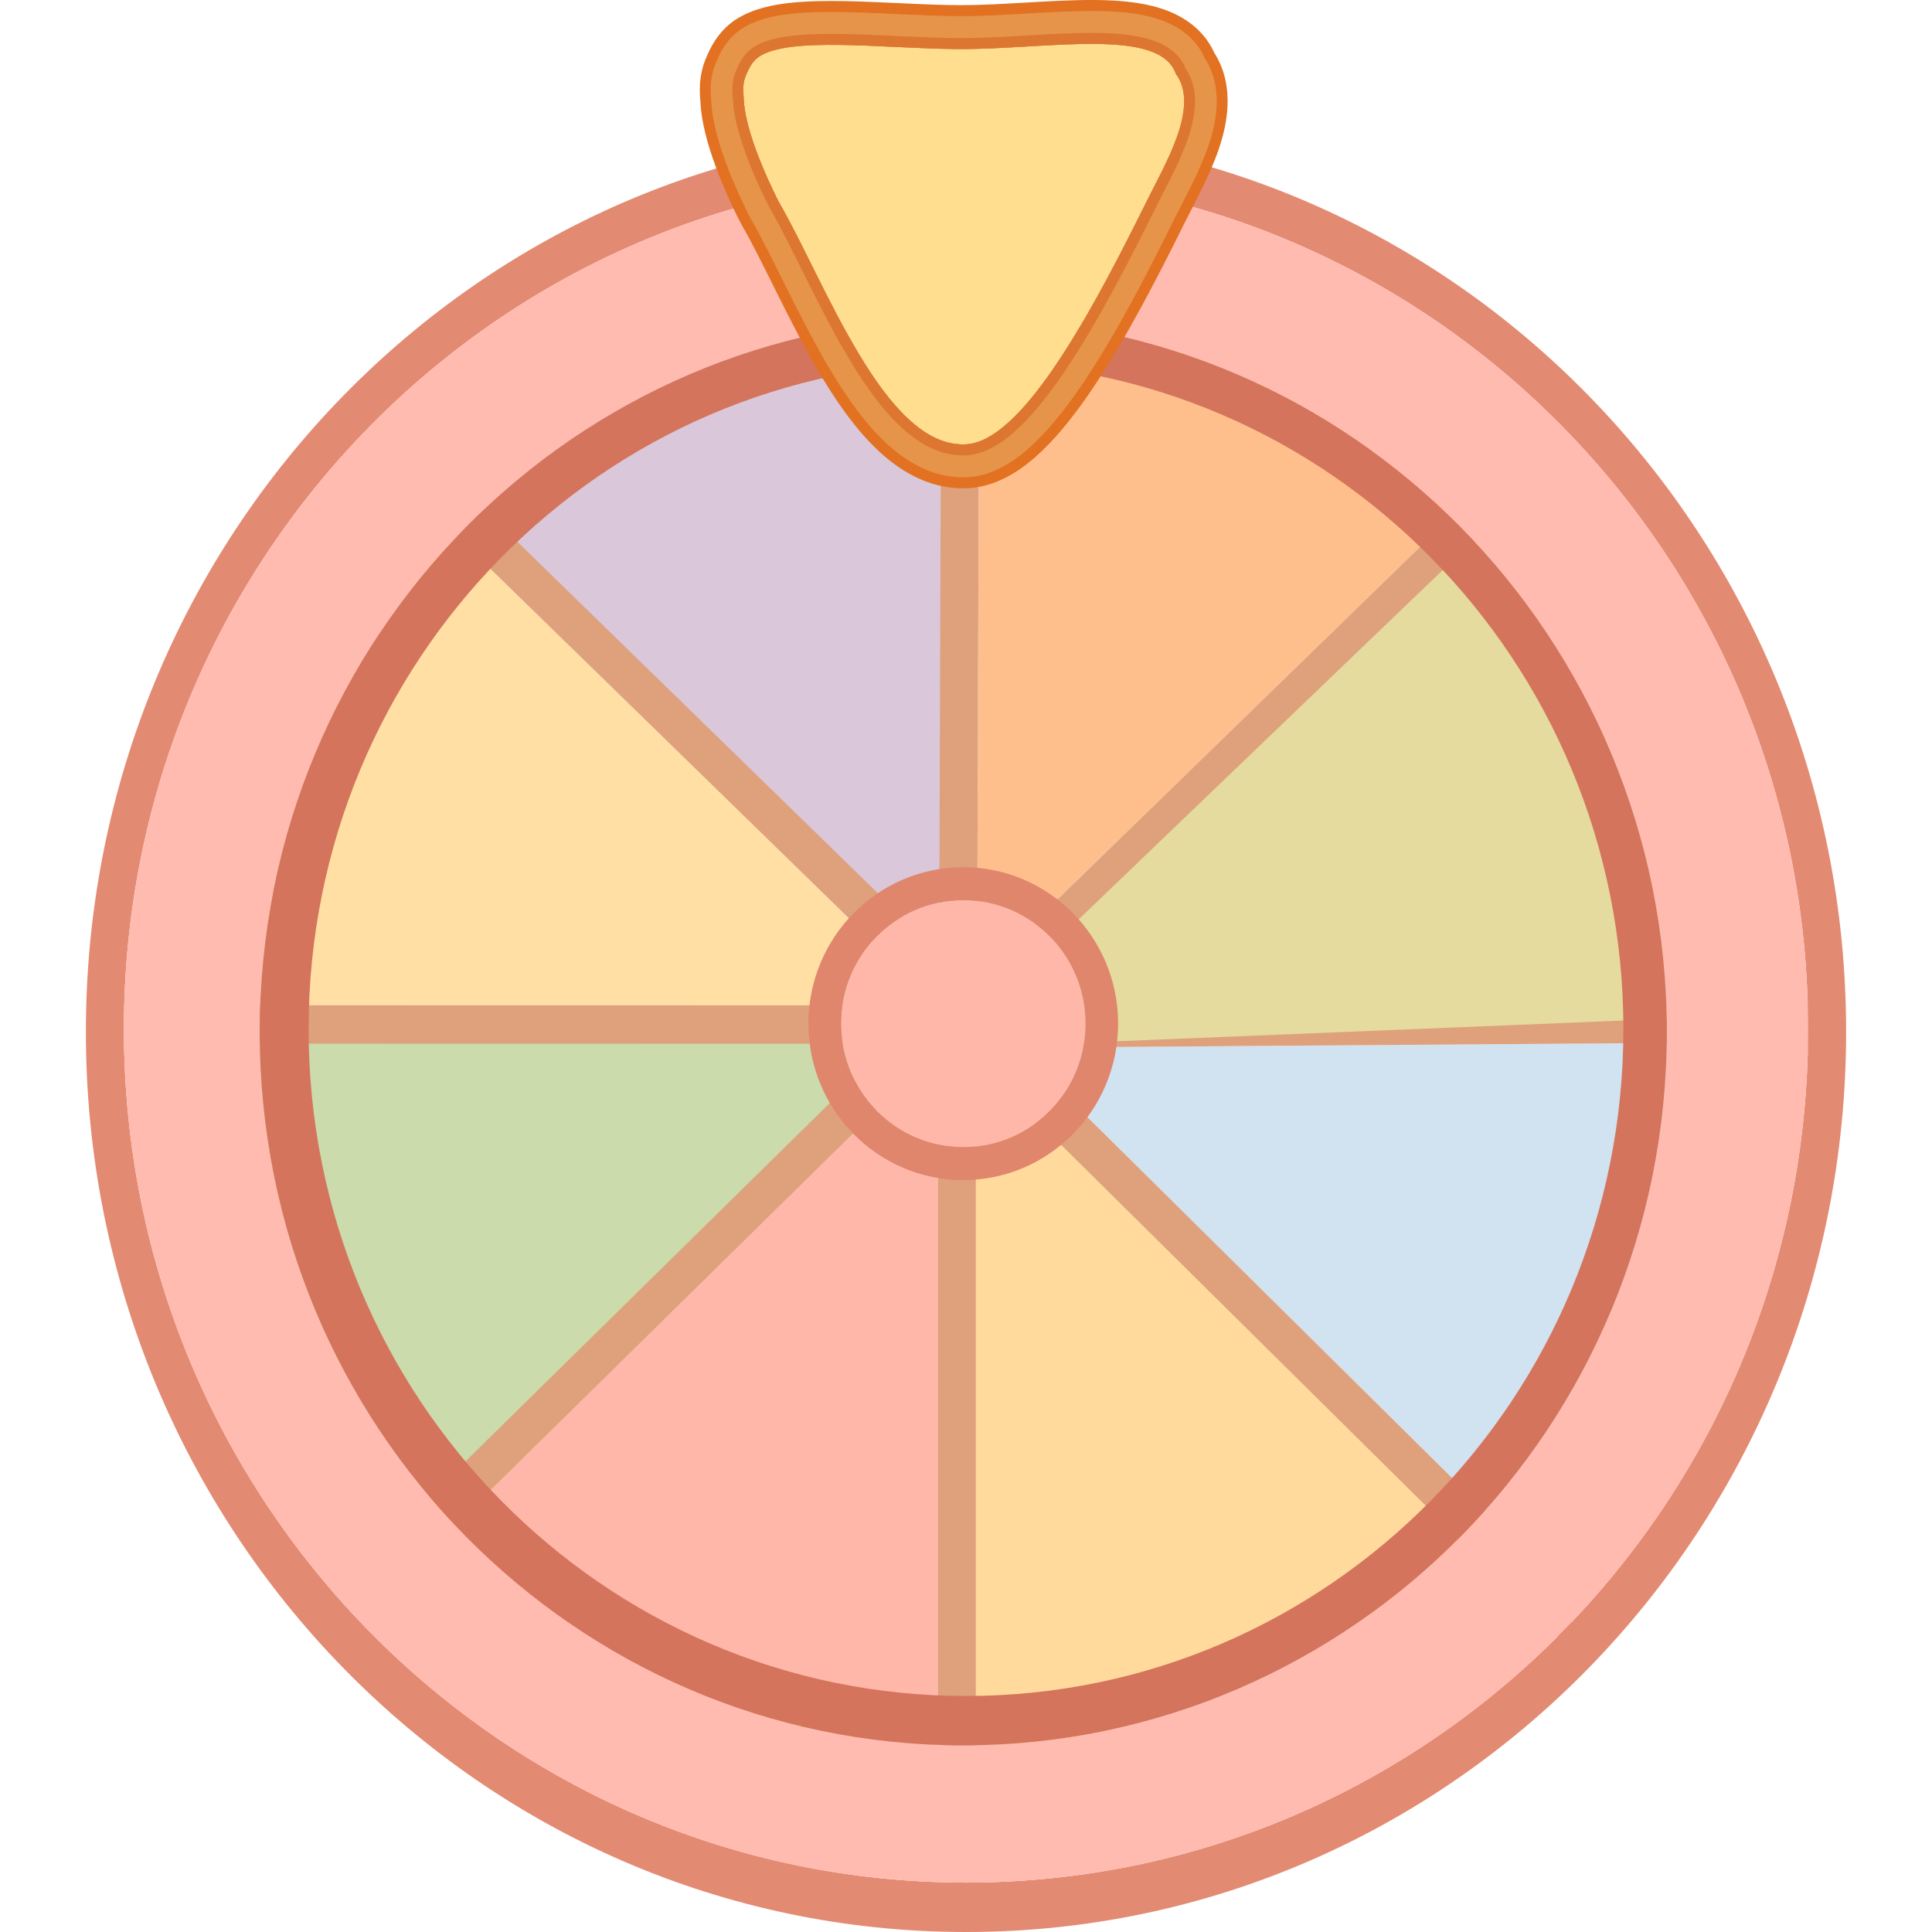
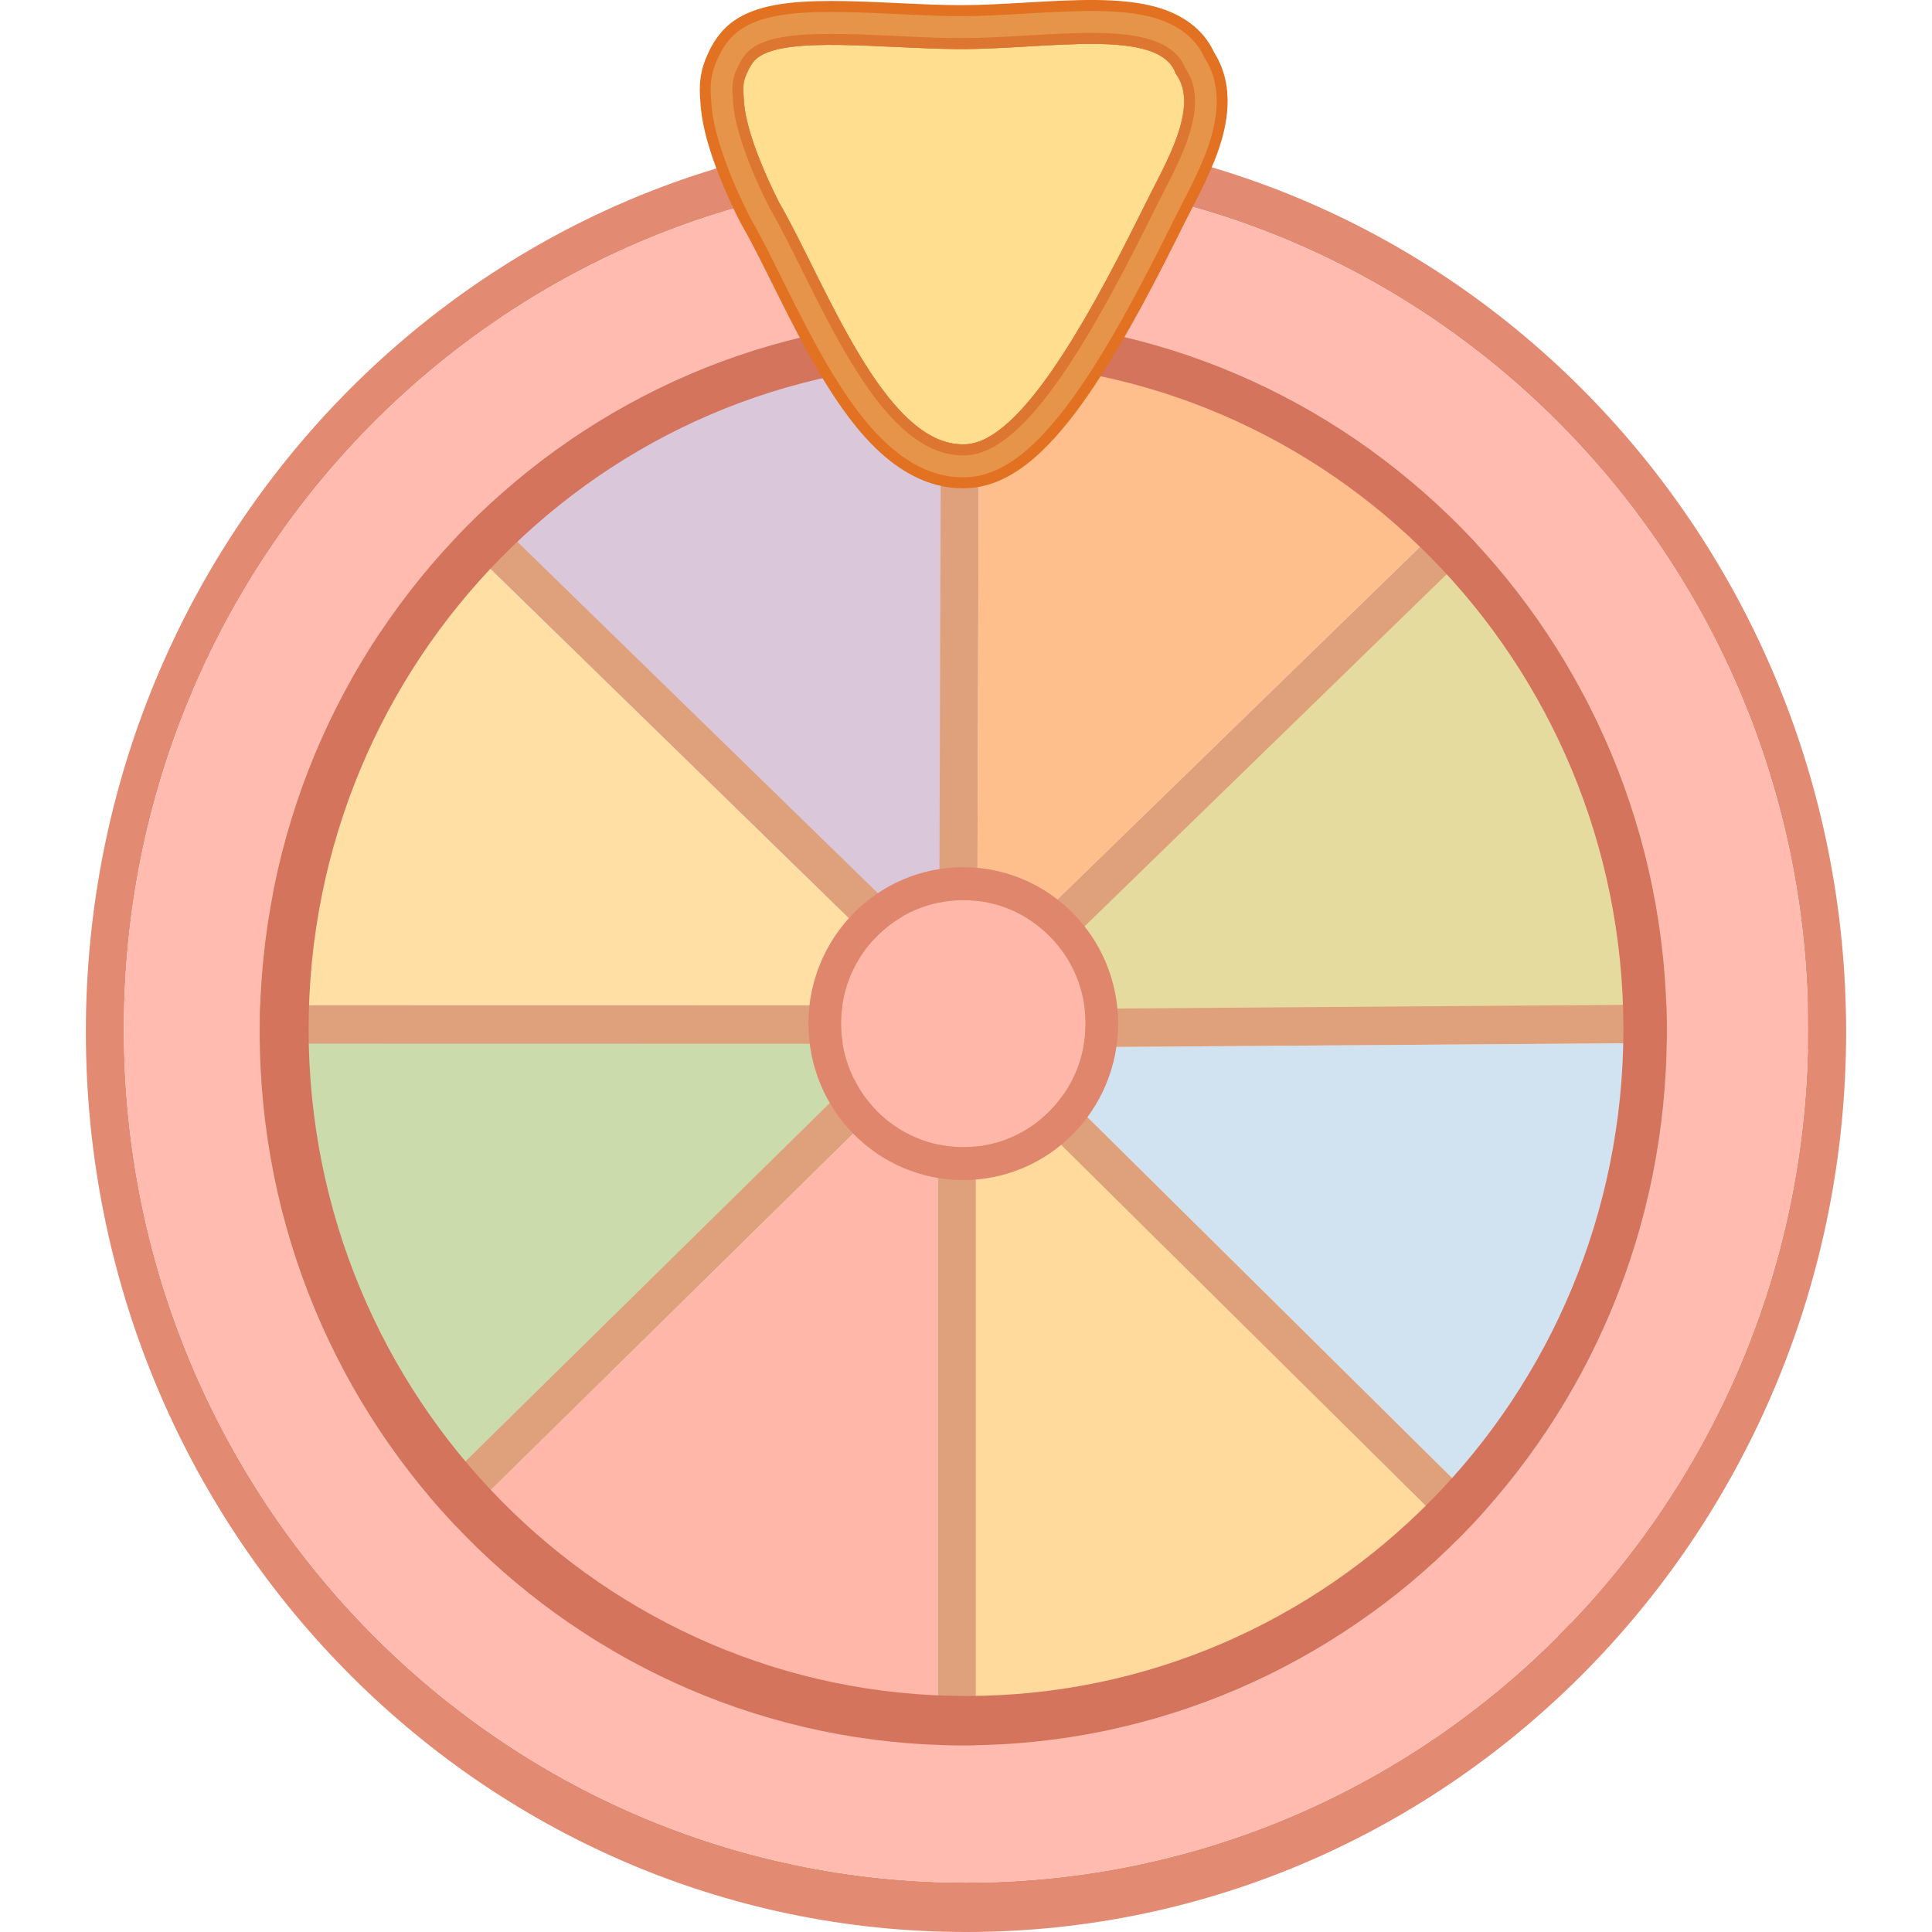
<svg xmlns="http://www.w3.org/2000/svg" viewBox="0 0 45 45" fill="none">
  <g>
-     <path d="M9.741 10.419L21.87 22.308L22.057 4.858L9.741 10.419Z" fill="#DAC7DA" />
-     <path d="M22.55 23.745L34.838 36.261L22.608 41.77L22.579 32.566L22.55 23.745Z" fill="#FFDA9C" />
-     <path d="M35.85 11.122L21.994 24.418L41.397 23.623L35.85 11.122Z" fill="#E5DB9E" />
-     <path d="M21.441 24.185L9.293 36.195L3.645 24.185L12.756 24.099L21.441 24.185Z" fill="#CBDBAB" />
-     <path d="M21.842 42.139L21.842 24.467L9.364 36.74L21.842 42.139Z" fill="#FFB7A9" />
+     <path class="dark-color-1" d="M9.741 10.419L21.87 22.308L22.057 4.858L9.741 10.419Z" fill="#DAC7DA" />
+     <path class="dark-color-1" d="M22.55 23.745L34.838 36.261L22.608 41.77L22.579 32.566L22.55 23.745Z" fill="#FFDA9C" />
+     <path class="dark-color-3" d="M35.85 11.122L21.994 24.418L41.397 23.623L35.85 11.122Z" fill="#E5DB9E" />
+     <path class="dark-color-3" d="M21.441 24.185L9.293 36.195L3.645 24.185L12.756 24.099L21.441 24.185Z" fill="#CBDBAB" />
+     <path class="dark-color-2" d="M21.842 42.139L21.842 24.467L9.364 36.74L21.842 42.139Z" fill="#FFB7A9" />
    <path d="M22.728 43.496L7.795 37.035L22.728 22.347L22.728 43.496ZM9.364 36.74L21.842 42.139L21.842 24.467L9.364 36.74Z" fill="#DEA17C" />
-     <path d="M5.29 23.413L21.852 23.416L10.027 11.89L5.29 23.413Z" fill="#FFDFA3" />
+     <path class="dark-color-2" d="M5.29 23.413L21.852 23.416L10.027 11.89L5.29 23.413Z" fill="#FFDFA3" />
    <path d="M3.963 24.308L9.707 10.335L24.046 24.312L3.963 24.308ZM10.027 11.89L5.29 23.413L21.852 23.416L10.027 11.89Z" fill="#DEA17C" />
-     <path d="M22.759 22.768L22.81 6.766L34.356 11.491L22.759 22.768Z" fill="#FFBF8D" />
+     <path class="dark-color-2" d="M22.759 22.768L22.81 6.766L34.356 11.491L22.759 22.768Z" fill="#FFBF8D" />
    <path d="M21.929 5.44L35.954 11.179L21.867 24.878L21.929 5.44ZM34.356 11.491L22.81 6.766L22.759 22.768L34.356 11.491Z" fill="#DEA17C" />
-     <path d="M23.694 24.402L41.22 24.275L36.095 36.675L23.694 24.402Z" fill="#D1E2F1" />
+     <path class="dark-color-2" d="M23.694 24.402L41.22 24.275L36.095 36.675L23.694 24.402Z" fill="#D1E2F1" />
    <path d="M42.554 23.37L36.409 38.238L21.54 23.523L42.554 23.37ZM36.095 36.675L41.22 24.275L23.694 24.402L36.095 36.675Z" fill="#DEA17C" />
-     <path d="M35.85 11.122L21.994 24.418L41.397 23.623L35.85 11.122Z" fill="#E5DB9E" />
-     <path d="M21.842 42.139L21.842 24.467L9.364 36.74L21.842 42.139Z" fill="#FFB7A9" />
    <animateTransform keyTimes="0; 0.33; 0.40; 0.90; 1" values="0 22.5 22.5;15 22.5 22.5;15 22.5 22.5; -15 22.5 22.5; 0 22.5 22.5" dur="4s" repeatCount="indefinite" type="rotate" attributeName="transform" />
  </g>
  <path d="M22.5 3.068C33.822 3.068 43 12.455 43 24.034C43 35.613 33.822 45 22.5 45C11.178 45 2 35.613 2 24.034C2 12.455 11.178 3.068 22.5 3.068ZM22.5 4.091C11.667 4.091 2.886 12.991 2.886 23.97C2.886 34.949 11.667 43.849 22.5 43.849C33.333 43.849 42.114 34.949 42.114 23.97C42.114 12.991 33.333 4.091 22.5 4.091Z" fill="#E38A72" />
-   <path d="M22.5 4.091C33.333 4.091 42.114 12.991 42.114 23.97C42.114 34.949 33.333 43.849 22.5 43.849C11.667 43.849 2.886 34.949 2.886 23.97C2.886 12.991 11.667 4.091 22.5 4.091ZM22.437 7.415C13.386 7.415 6.049 14.855 6.049 24.034C6.049 33.213 13.386 40.653 22.437 40.653C31.487 40.653 38.824 33.213 38.824 24.034C38.824 14.855 31.487 7.415 22.437 7.415Z" fill="#FFBBB0" />
+   <path class="dark-color-1" d="M22.5 4.091C33.333 4.091 42.114 12.991 42.114 23.97C42.114 34.949 33.333 43.849 22.5 43.849C11.667 43.849 2.886 34.949 2.886 23.97C2.886 12.991 11.667 4.091 22.5 4.091ZM22.437 7.415C13.386 7.415 6.049 14.855 6.049 24.034C6.049 33.213 13.386 40.653 22.437 40.653C31.487 40.653 38.824 33.213 38.824 24.034C38.824 14.855 31.487 7.415 22.437 7.415Z" fill="#FFBBB0" />
  <path d="M22.437 7.415C31.487 7.415 38.824 14.855 38.824 24.034C38.824 33.213 31.487 40.653 22.437 40.653C13.386 40.653 6.049 33.213 6.049 24.034C6.049 14.855 13.386 7.415 22.437 7.415ZM22.5 8.438C14.044 8.438 7.188 15.392 7.188 23.97C7.188 32.549 14.044 39.503 22.5 39.503C30.956 39.503 37.812 32.549 37.812 23.97C37.812 15.392 30.956 8.438 22.5 8.438Z" fill="#D4745C" />
-   <path d="M26.691 4.722C25.476 7.178 23.844 10.258 22.515 10.348C20.617 10.475 19.225 6.576 18.15 4.722C18.15 4.722 17.385 3.27 17.327 2.357C17.31 2.088 17.288 1.944 17.39 1.718C17.465 1.555 17.535 1.418 17.679 1.321C18.399 0.832 20.702 1.143 22.389 1.143C24.414 1.143 27.008 0.632 27.387 1.718C27.957 2.485 27.134 3.828 26.691 4.722Z" fill="#FFDE90" />
+   <path class="dark-color-1" d="M26.691 4.722C25.476 7.178 23.844 10.258 22.515 10.348C20.617 10.475 19.225 6.576 18.15 4.722C18.15 4.722 17.385 3.27 17.327 2.357C17.31 2.088 17.288 1.944 17.39 1.718C17.465 1.555 17.535 1.418 17.679 1.321C18.399 0.832 20.702 1.143 22.389 1.143C24.414 1.143 27.008 0.632 27.387 1.718C27.957 2.485 27.134 3.828 26.691 4.722Z" fill="#FFDE90" />
  <path d="M25.514 0C26.015 0.005 26.561 0.043 27.036 0.195C27.484 0.338 28.012 0.633 28.282 1.227C28.791 2.032 28.567 2.958 28.374 3.513C28.156 4.136 27.781 4.808 27.597 5.18C26.989 6.407 26.252 7.845 25.485 8.994C25.103 9.567 24.688 10.108 24.25 10.522C23.835 10.915 23.268 11.322 22.583 11.368C21.731 11.425 21.03 11.019 20.507 10.543C19.985 10.069 19.539 9.438 19.16 8.811C18.777 8.177 18.426 7.486 18.115 6.862C17.794 6.219 17.525 5.667 17.276 5.24L17.266 5.221L17.256 5.203L18.15 4.723C19.217 6.562 20.596 10.415 22.471 10.35L22.515 10.348C23.761 10.264 25.273 7.552 26.459 5.189L26.692 4.723C27.134 3.828 27.957 2.485 27.387 1.718C27.008 0.632 24.414 1.143 22.389 1.143V0.12C22.86 0.12 23.372 0.09 23.913 0.059C24.439 0.028 25 -0.004 25.514 0ZM18.366 0.071C18.777 0.023 19.237 0.018 19.69 0.026C20.146 0.035 20.632 0.059 21.089 0.08C21.555 0.102 21.993 0.12 22.389 0.12V1.143L22.229 1.142C20.559 1.124 18.377 0.847 17.679 1.321C17.535 1.418 17.465 1.555 17.39 1.718C17.288 1.944 17.31 2.088 17.327 2.357C17.385 3.27 18.15 4.723 18.15 4.723L17.256 5.203L17.256 5.202C17.256 5.202 17.255 5.202 17.255 5.202C17.255 5.201 17.255 5.201 17.255 5.2C17.254 5.199 17.253 5.197 17.252 5.195C17.25 5.191 17.247 5.186 17.244 5.179C17.237 5.166 17.227 5.148 17.215 5.124C17.192 5.078 17.159 5.011 17.119 4.93C17.041 4.767 16.935 4.539 16.827 4.278C16.626 3.795 16.358 3.065 16.317 2.423C16.304 2.215 16.242 1.794 16.471 1.291L16.504 1.219C16.591 1.032 16.763 0.71 17.114 0.471L17.151 0.447C17.536 0.201 18.001 0.113 18.366 0.071Z" fill="#E27121" />
  <path d="M25.511 0.256C26.006 0.26 26.521 0.298 26.96 0.439C27.376 0.572 27.833 0.836 28.059 1.351C28.512 2.052 28.327 2.879 28.135 3.428C27.924 4.031 27.564 4.675 27.37 5.066C26.763 6.293 26.032 7.717 25.276 8.851C24.898 9.417 24.495 9.94 24.077 10.336C23.676 10.715 23.163 11.073 22.566 11.113C21.808 11.164 21.172 10.804 20.676 10.353C20.181 9.904 19.75 9.297 19.376 8.678C18.999 8.053 18.652 7.371 18.341 6.747C18.022 6.109 17.748 5.547 17.495 5.11L17.487 5.097L17.479 5.083L18.15 4.723C19.217 6.562 20.596 10.415 22.471 10.35L22.515 10.348C23.761 10.264 25.273 7.552 26.459 5.189L26.691 4.723C27.134 3.828 27.957 2.485 27.387 1.718C27.008 0.632 24.414 1.143 22.389 1.143V0.376C22.869 0.376 23.388 0.346 23.927 0.314C24.456 0.284 25.007 0.252 25.511 0.256ZM18.395 0.325C18.789 0.279 19.236 0.273 19.686 0.282C20.137 0.29 20.618 0.314 21.077 0.336C21.543 0.357 21.987 0.376 22.389 0.376V1.143L22.229 1.142C20.559 1.124 18.377 0.847 17.679 1.321C17.535 1.418 17.465 1.555 17.39 1.718C17.288 1.944 17.31 2.088 17.327 2.357C17.385 3.27 18.15 4.723 18.15 4.723L17.479 5.082L17.479 5.082L17.478 5.08C17.478 5.079 17.477 5.078 17.476 5.076C17.474 5.072 17.471 5.067 17.468 5.061C17.462 5.048 17.452 5.03 17.441 5.008C17.418 4.962 17.386 4.898 17.347 4.817C17.27 4.658 17.166 4.434 17.06 4.179C16.86 3.698 16.607 3.002 16.57 2.407C16.555 2.183 16.503 1.831 16.701 1.398C16.776 1.233 16.918 0.913 17.256 0.684L17.288 0.663C17.621 0.449 18.038 0.366 18.395 0.325Z" fill="#E69449" />
  <path d="M25.507 0.767C25.988 0.771 26.442 0.809 26.807 0.926C27.163 1.04 27.474 1.242 27.613 1.597C27.953 2.088 27.847 2.716 27.658 3.257C27.461 3.821 27.13 4.408 26.918 4.837C26.31 6.065 25.592 7.462 24.856 8.565C24.488 9.116 24.109 9.604 23.731 9.963C23.358 10.316 22.953 10.574 22.532 10.603C21.963 10.641 21.456 10.374 21.015 9.973C20.573 9.572 20.173 9.014 19.808 8.411C19.442 7.806 19.104 7.141 18.793 6.517C18.479 5.888 18.195 5.306 17.931 4.852L17.929 4.847L17.926 4.842L18.15 4.723C19.217 6.562 20.596 10.415 22.471 10.35L22.515 10.348C23.761 10.264 25.273 7.552 26.459 5.189L26.692 4.723C27.134 3.828 27.957 2.485 27.387 1.718C27.008 0.632 24.414 1.143 22.389 1.143V0.887C22.887 0.887 23.421 0.856 23.956 0.825C24.488 0.794 25.023 0.763 25.507 0.767ZM18.453 0.833C18.813 0.791 19.234 0.785 19.676 0.793C20.119 0.801 20.591 0.825 21.054 0.847C21.519 0.868 21.974 0.887 22.389 0.887V1.143L22.229 1.142C20.559 1.124 18.377 0.847 17.679 1.321C17.535 1.418 17.465 1.555 17.39 1.718C17.288 1.944 17.31 2.088 17.327 2.357C17.385 3.27 18.15 4.723 18.15 4.723L17.926 4.842V4.842L17.926 4.842C17.926 4.842 17.926 4.842 17.925 4.841C17.925 4.84 17.924 4.839 17.924 4.837C17.922 4.834 17.92 4.83 17.917 4.824C17.911 4.813 17.902 4.796 17.892 4.775C17.87 4.732 17.839 4.67 17.802 4.593C17.728 4.44 17.628 4.225 17.527 3.981C17.328 3.503 17.107 2.877 17.075 2.374C17.058 2.12 17.026 1.906 17.161 1.611C17.235 1.447 17.329 1.25 17.538 1.108C17.77 0.951 18.101 0.873 18.453 0.833Z" fill="#DC7630" />
-   <path d="M25.284 23.842C25.284 25.431 24.009 26.719 22.437 26.719C20.864 26.719 19.59 25.431 19.59 23.842C19.59 22.254 20.864 20.966 22.437 20.966C24.009 20.966 25.284 22.254 25.284 23.842Z" fill="#FFB7A9" />
+   <path class="dark-color-1" d="M25.284 23.842C25.284 25.431 24.009 26.719 22.437 26.719C20.864 26.719 19.59 25.431 19.59 23.842C19.59 22.254 20.864 20.966 22.437 20.966C24.009 20.966 25.284 22.254 25.284 23.842Z" fill="#FFB7A9" />
  <path d="M25.284 23.842C25.284 22.254 24.009 20.966 22.437 20.966C20.864 20.966 19.59 22.254 19.59 23.842C19.59 25.431 20.864 26.719 22.437 26.719C24.009 26.719 25.284 25.431 25.284 23.842ZM26.043 23.842C26.043 25.855 24.428 27.486 22.437 27.486C20.445 27.486 18.83 25.855 18.83 23.842C18.83 21.83 20.445 20.199 22.437 20.199C24.428 20.199 26.043 21.83 26.043 23.842Z" fill="#DF866D" />
</svg>
